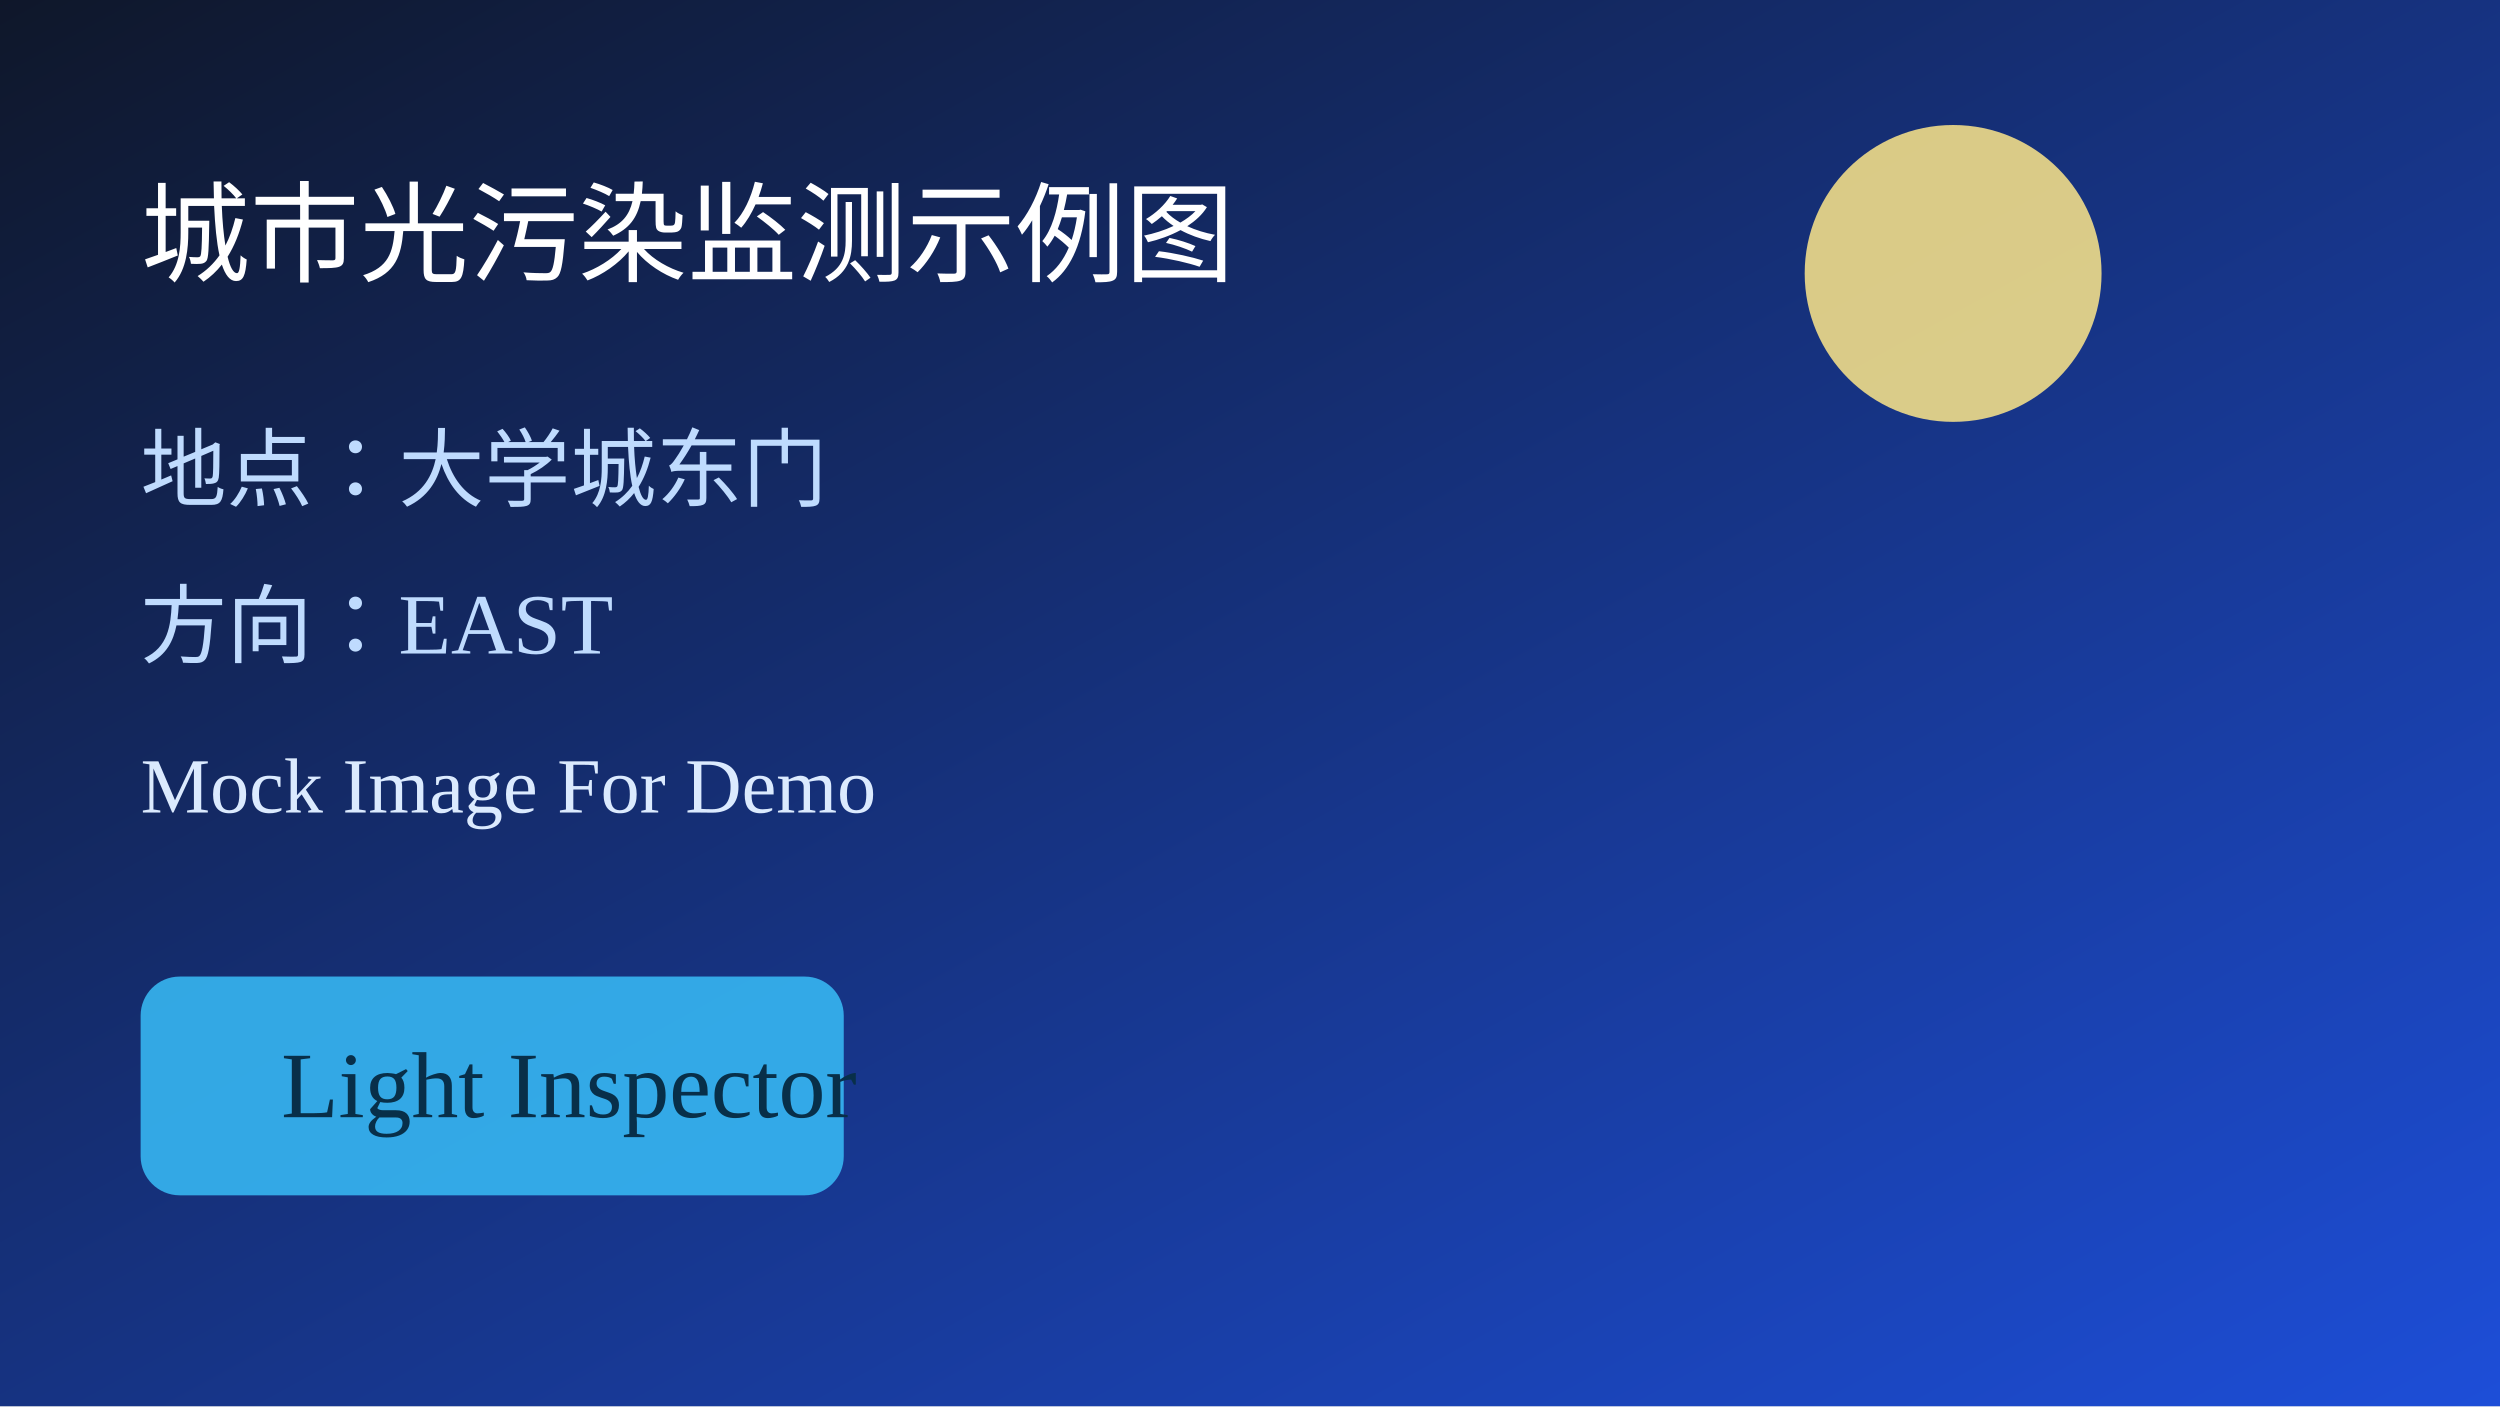
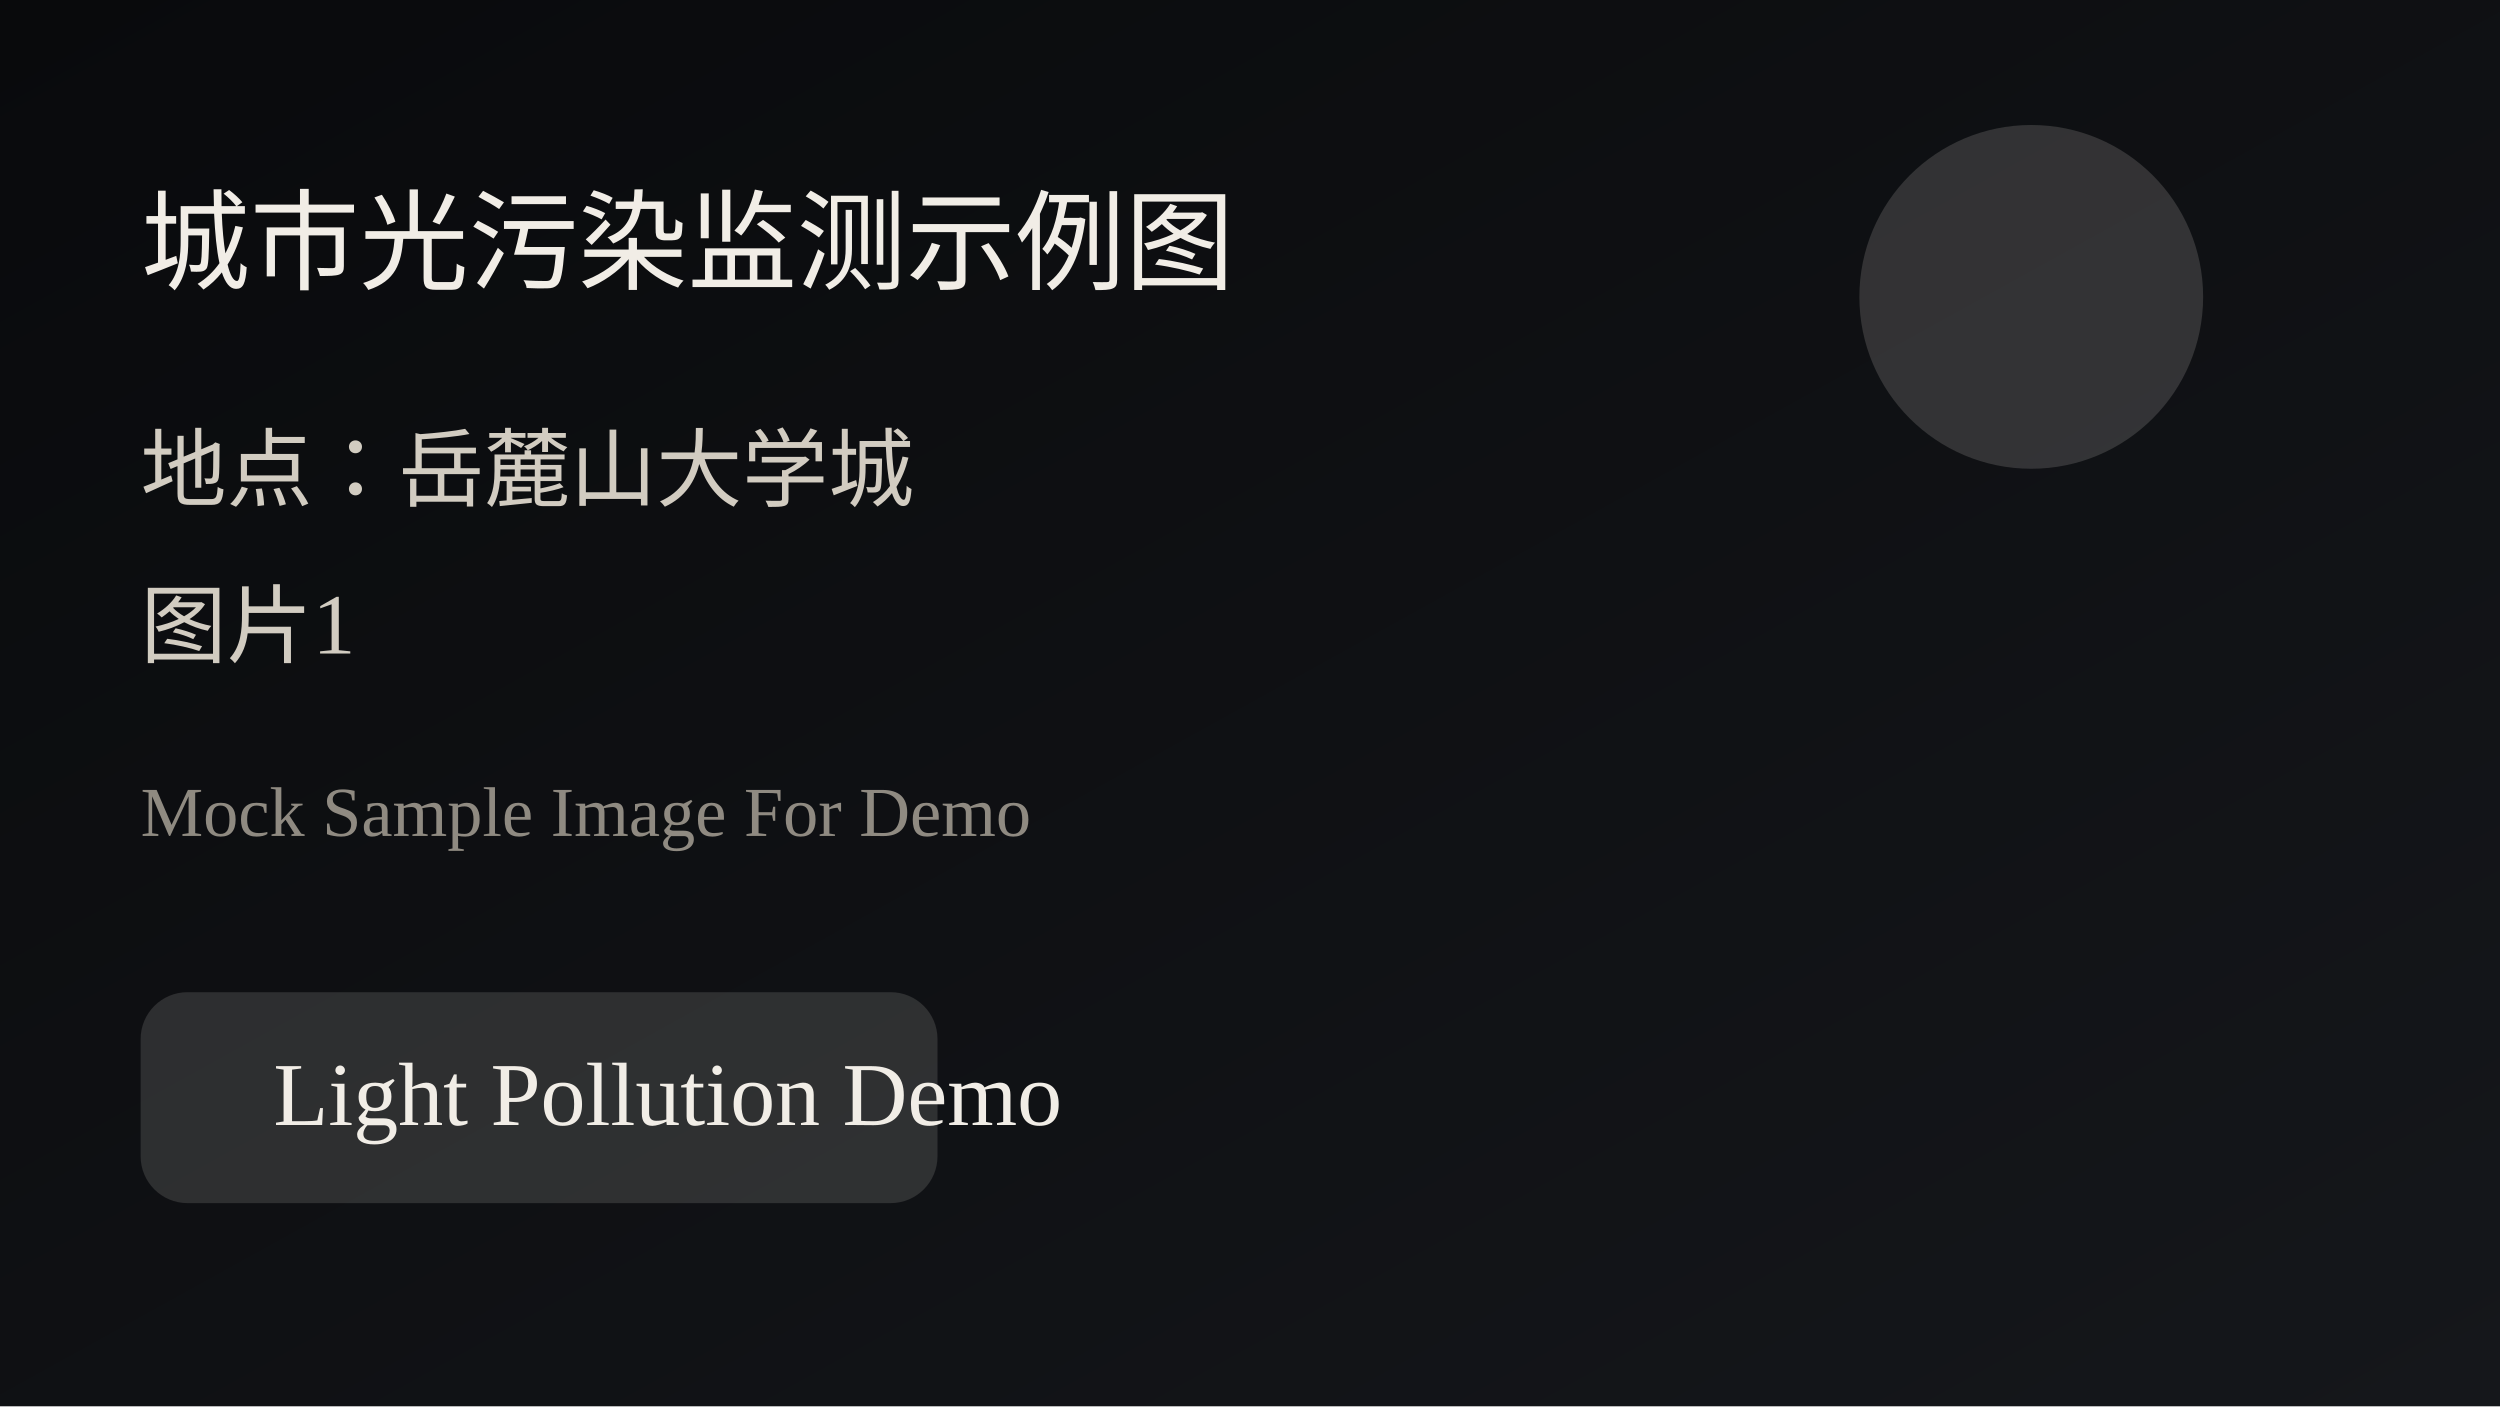
<svg xmlns="http://www.w3.org/2000/svg" width="640" height="360">
  <defs>
    <linearGradient id="bg" x1="0" x2="1" y1="0" y2="1">
-       <stop offset="0%" stop-color="#0f172a" />
-       <stop offset="100%" stop-color="#1d4ed8" />
+       <stop offset="0%" stop-color="#090a0c" />
+       <stop offset="100%" stop-color="#15171b" />
    </linearGradient>
  </defs>
  <rect width="100%" height="100%" fill="url(#bg)" />
-   <circle cx="500" cy="70" r="38" fill="#fde68a" opacity="0.85" />
-   <text x="36" y="70" font-size="28" fill="#ffffff">城市光污染监测示例图</text>
-   <text x="36" y="128" font-size="22" fill="#bfdbfe">地点：大学城东门</text>
-   <text x="36" y="168" font-size="22" fill="#bfdbfe">方向：EAST</text>
-   <text x="36" y="208" font-size="20" fill="#dbeafe">Mock Image For Demo</text>
-   <rect x="36" y="250" width="180" height="56" rx="10" fill="#38bdf8" opacity="0.85" />
-   <text x="72" y="286" font-size="24" fill="#082f49">Light Inspector</text>
+   <circle cx="520" cy="76" r="44" fill="#f1ede6" opacity="0.16" />
+   <text x="36" y="72" font-size="28" fill="#f1ede6">城市光污染监测示例图</text>
+   <text x="36" y="128" font-size="22" fill="#d2ccc1">地点：岳麓山大学城</text>
+   <text x="36" y="168" font-size="22" fill="#d2ccc1">图片1</text>
+   <text x="36" y="214" font-size="18" fill="#8f8a81">Mock Sample Image For Demo</text>
+   <rect x="36" y="254" width="204" height="54" rx="12" fill="#f1ede6" opacity="0.14" />
+   <text x="70" y="288" font-size="23" fill="#f1ede6">Light Pollution Demo</text>
</svg>
